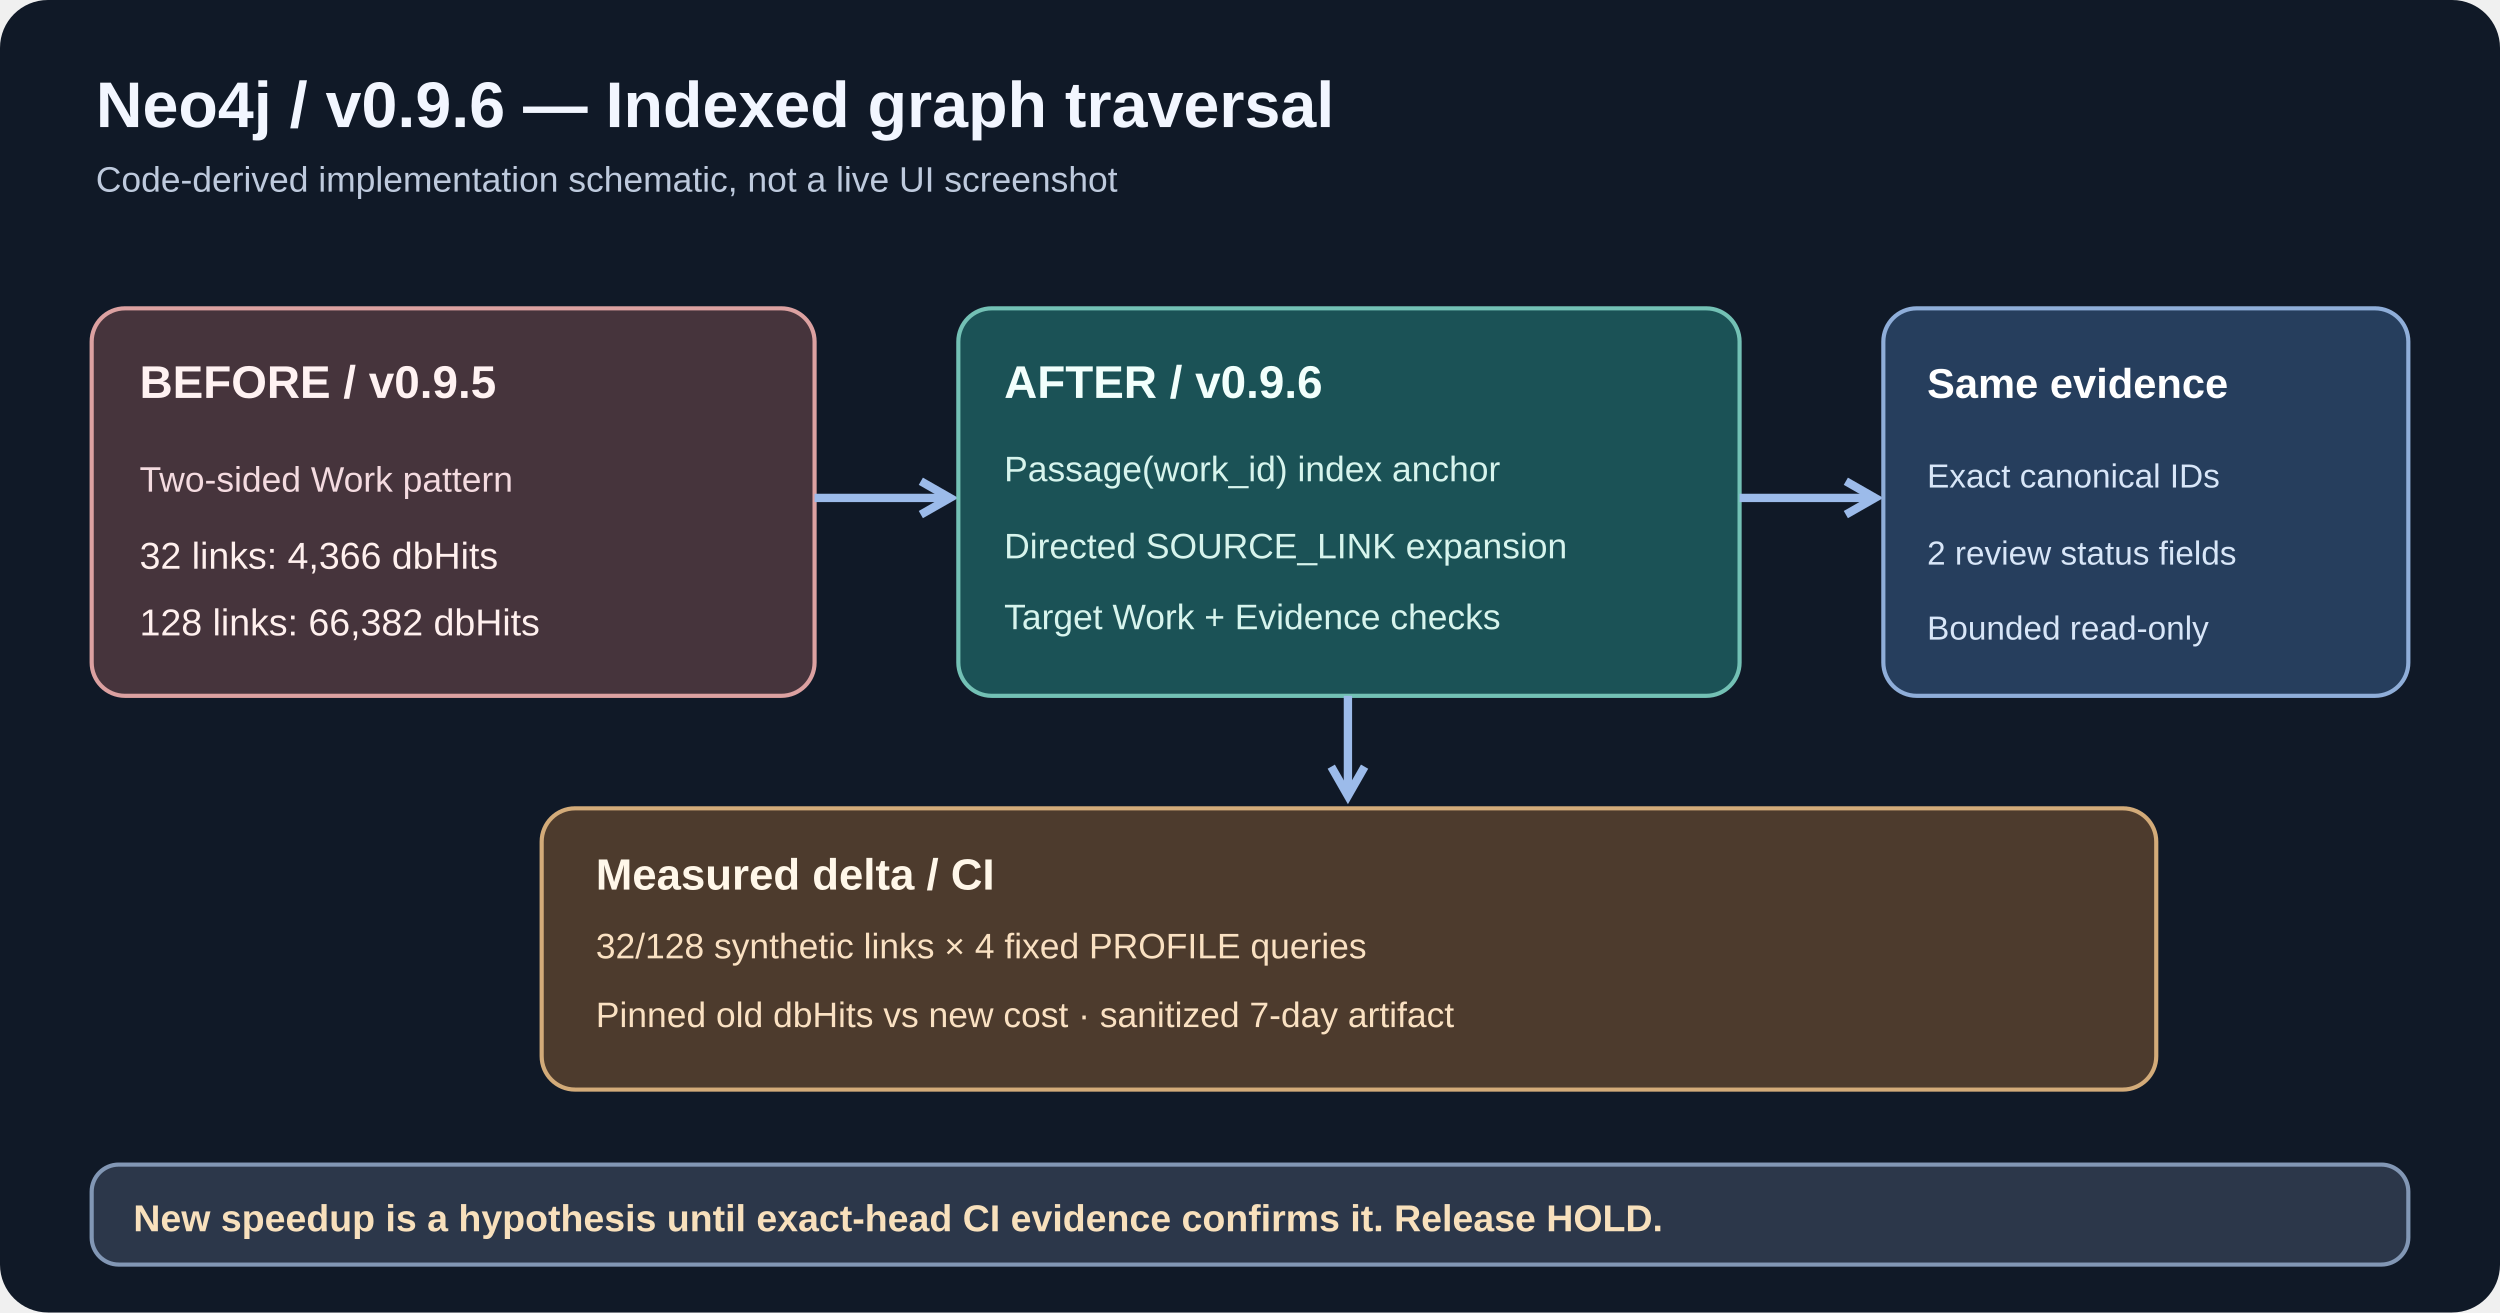
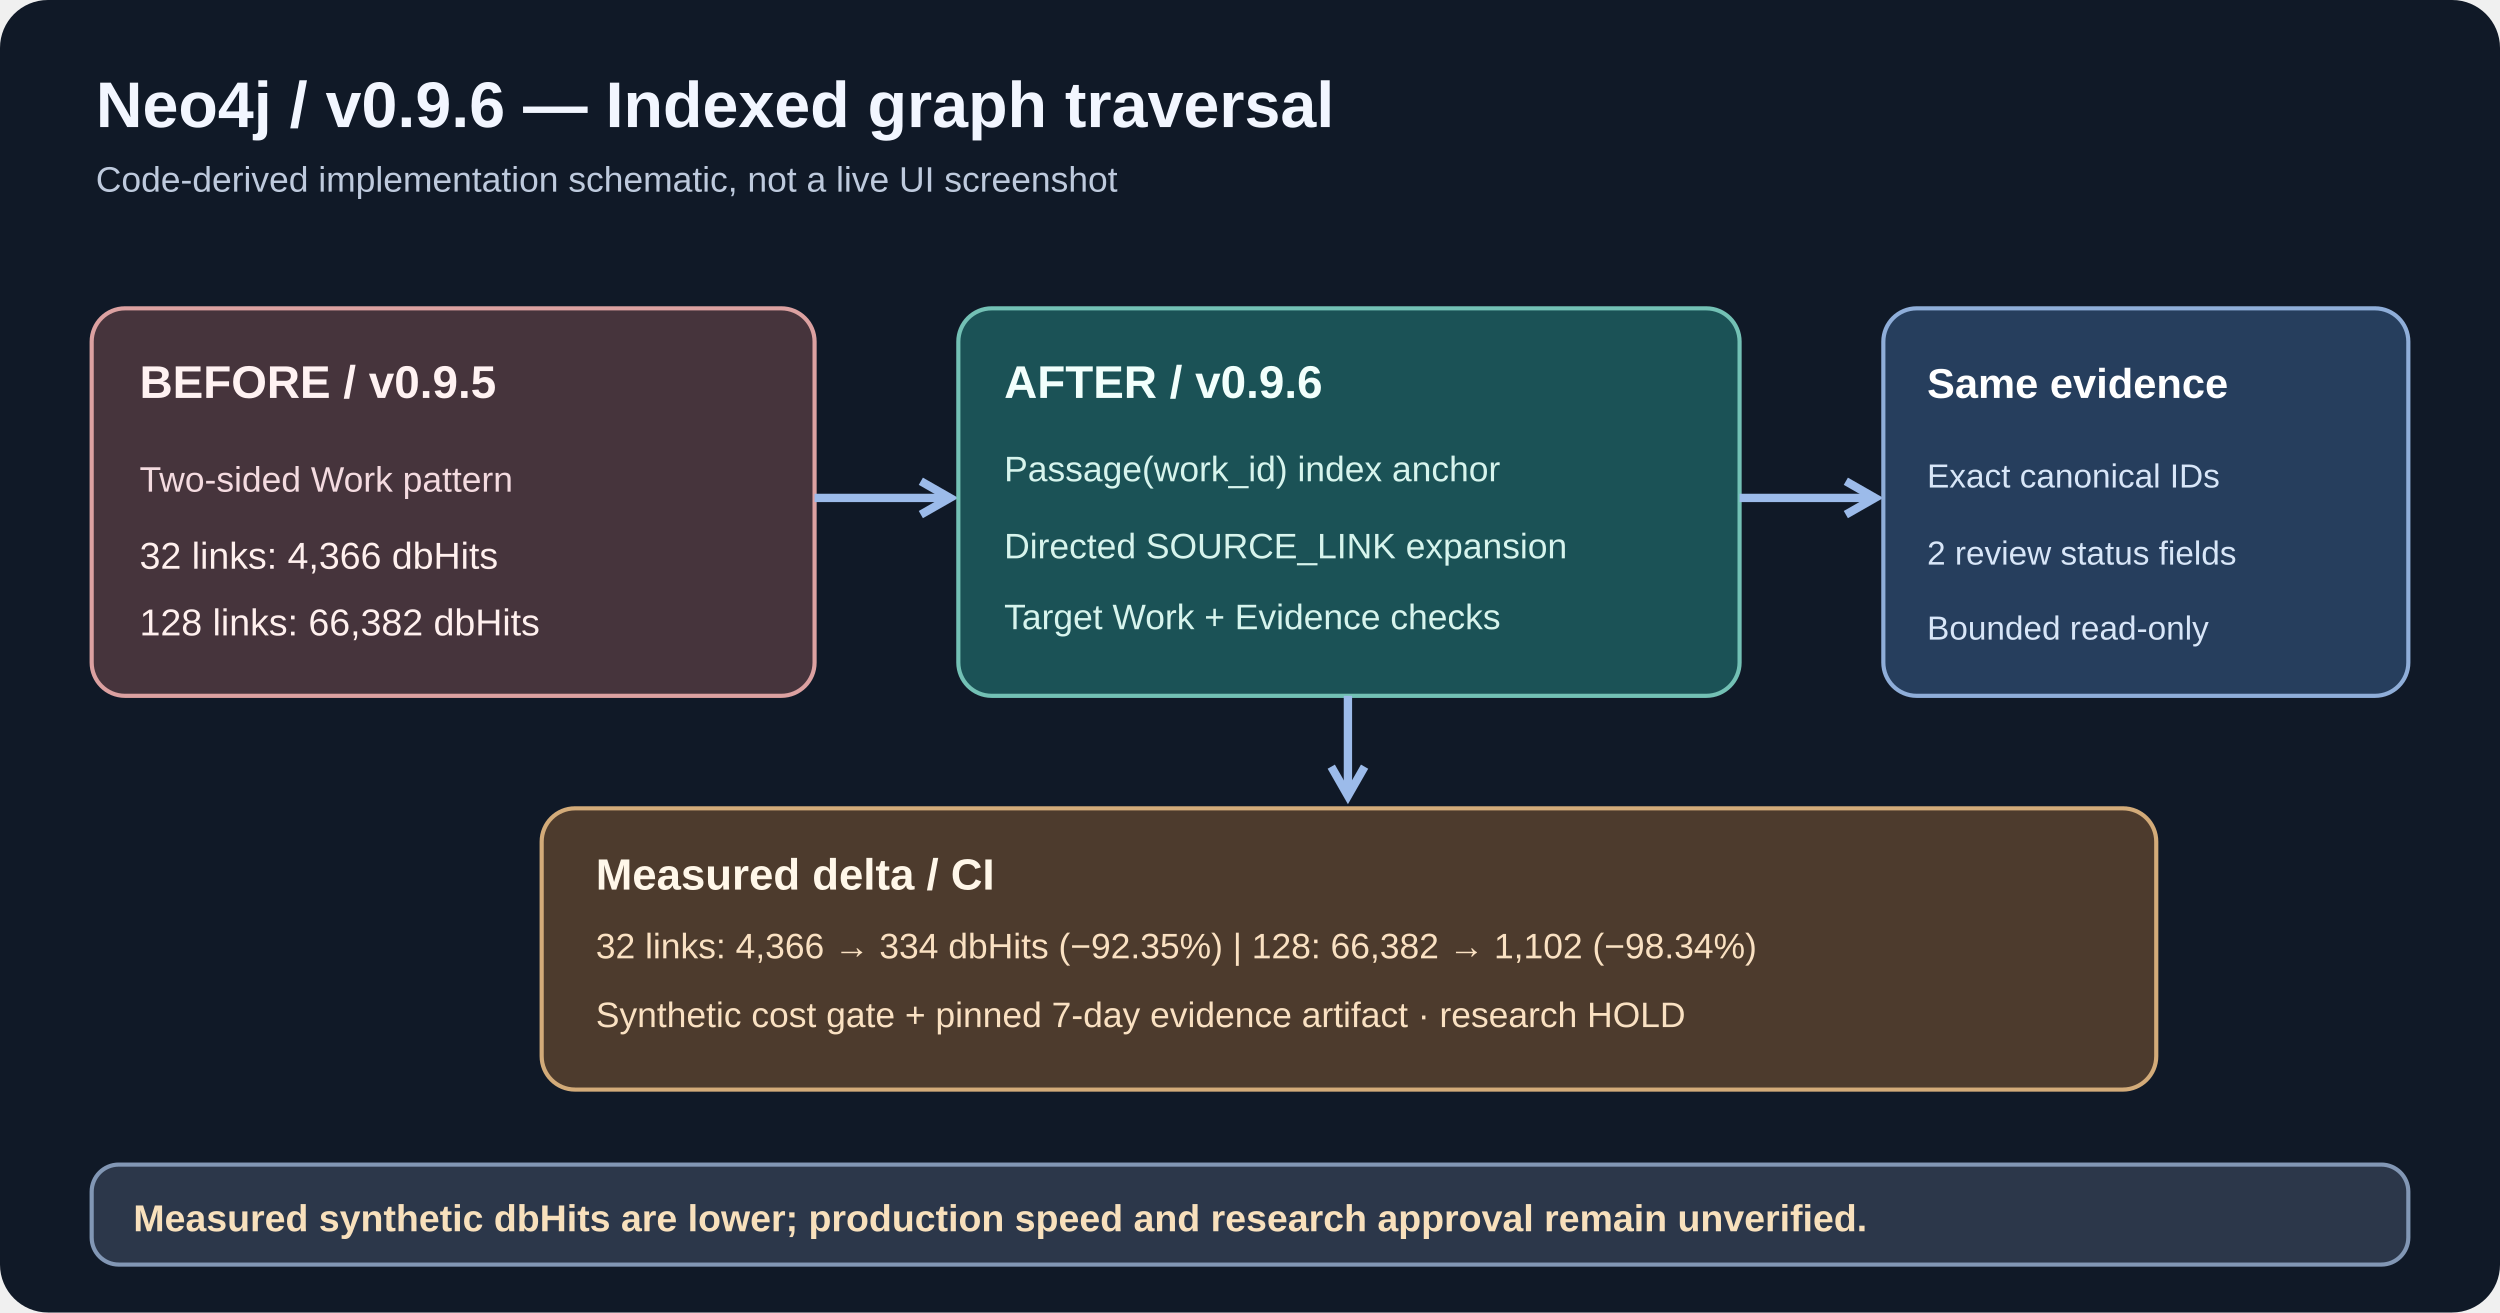
<svg xmlns="http://www.w3.org/2000/svg" viewBox="0 0 1200 630" role="img" aria-labelledby="title desc">
  <rect width="1200" height="630" rx="23" fill="#101927" />
  <text x="46" y="61" fill="#f2f6ff" font-family="Arial,sans-serif" font-size="31" font-weight="700">Neo4j / v0.9.6  —  Indexed graph traversal</text>
  <text x="46" y="92" fill="#becadd" font-family="Arial,sans-serif" font-size="17">Code-derived implementation schematic, not a live UI screenshot</text>
  <rect x="44" y="148" width="347" height="186" rx="16" fill="#46343c" stroke="#dca1a1" stroke-width="2" />
  <text x="67" y="191" fill="#fff2f2" font-family="Arial,sans-serif" font-size="22" font-weight="700">BEFORE / v0.9.5</text>
  <text x="67" y="236" fill="#f4dbe0" font-family="Arial,sans-serif" font-size="17">Two-sided Work pattern</text>
  <text x="67" y="273" fill="#fff0ee" font-family="Arial,sans-serif" font-size="18">32 links: 4,366 dbHits</text>
  <text x="67" y="305" fill="#fff0ee" font-family="Arial,sans-serif" font-size="18">128 links: 66,382 dbHits</text>
  <path d="M391 239 H454" stroke="#9cbbea" stroke-width="4" fill="none" />
  <path d="M442 231 L456 239 L442 247" stroke="#9cbbea" stroke-width="4" fill="none" />
  <rect x="460" y="148" width="375" height="186" rx="16" fill="#1b5256" stroke="#73c1b5" stroke-width="2" />
  <text x="482" y="191" fill="#f2fffc" font-family="Arial,sans-serif" font-size="22" font-weight="700">AFTER / v0.9.6</text>
  <text x="482" y="231" fill="#d7f4ed" font-family="Arial,sans-serif" font-size="17">Passage(work_id) index anchor</text>
  <text x="482" y="268" fill="#d7f4ed" font-family="Arial,sans-serif" font-size="17">Directed SOURCE_LINK expansion</text>
  <text x="482" y="302" fill="#d7f4ed" font-family="Arial,sans-serif" font-size="17">Target Work + Evidence checks</text>
  <path d="M835 239 H898" stroke="#9cbbea" stroke-width="4" fill="none" />
  <path d="M886 231 L900 239 L886 247" stroke="#9cbbea" stroke-width="4" fill="none" />
  <rect x="904" y="148" width="252" height="186" rx="16" fill="#263e5d" stroke="#8faed9" stroke-width="2" />
  <text x="925" y="191" fill="#fff" font-family="Arial,sans-serif" font-size="20" font-weight="700">Same evidence</text>
  <text x="925" y="234" fill="#d8e6f8" font-family="Arial,sans-serif" font-size="16">Exact canonical IDs</text>
  <text x="925" y="271" fill="#d8e6f8" font-family="Arial,sans-serif" font-size="16">2 review status fields</text>
  <text x="925" y="307" fill="#d8e6f8" font-family="Arial,sans-serif" font-size="16">Bounded read-only</text>
  <path d="M647 334 V380" stroke="#9cbbea" stroke-width="4" fill="none" />
  <path d="M639 368 L647 382 L655 368" stroke="#9cbbea" stroke-width="4" fill="none" />
  <rect x="260" y="388" width="775" height="135" rx="16" fill="#4d3b2d" stroke="#d3ab79" stroke-width="2" />
  <text x="286" y="427" fill="#fff7e9" font-family="Arial,sans-serif" font-size="21" font-weight="700">Measured delta / CI</text>
-   <text x="286" y="460" fill="#fae1c2" font-family="Arial,sans-serif" font-size="17">32/128 synthetic links × 4 fixed PROFILE queries</text>
-   <text x="286" y="493" fill="#fae1c2" font-family="Arial,sans-serif" font-size="17">Pinned old dbHits vs new cost · sanitized 7-day artifact</text>
+   <text x="286" y="460" fill="#fae1c2" font-family="Arial,sans-serif" font-size="17">32 links: 4,366 → 334 dbHits (−92.35%)  |  128: 66,382 → 1,102 (−98.34%)</text>
+   <text x="286" y="493" fill="#fae1c2" font-family="Arial,sans-serif" font-size="17">Synthetic cost gate + pinned 7-day evidence artifact · research HOLD</text>
  <rect x="44" y="559" width="1112" height="48" rx="13" fill="#2c374a" stroke="#8297b5" stroke-width="2" />
-   <text x="64" y="591" fill="#f8e0bc" font-family="Arial,sans-serif" font-size="18" font-weight="700">New speedup is a hypothesis until exact-head CI evidence confirms it. Release HOLD.</text>
+   <text x="64" y="591" fill="#f8e0bc" font-family="Arial,sans-serif" font-size="18" font-weight="700">Measured synthetic dbHits are lower; production speed and research approval remain unverified.</text>
</svg>
